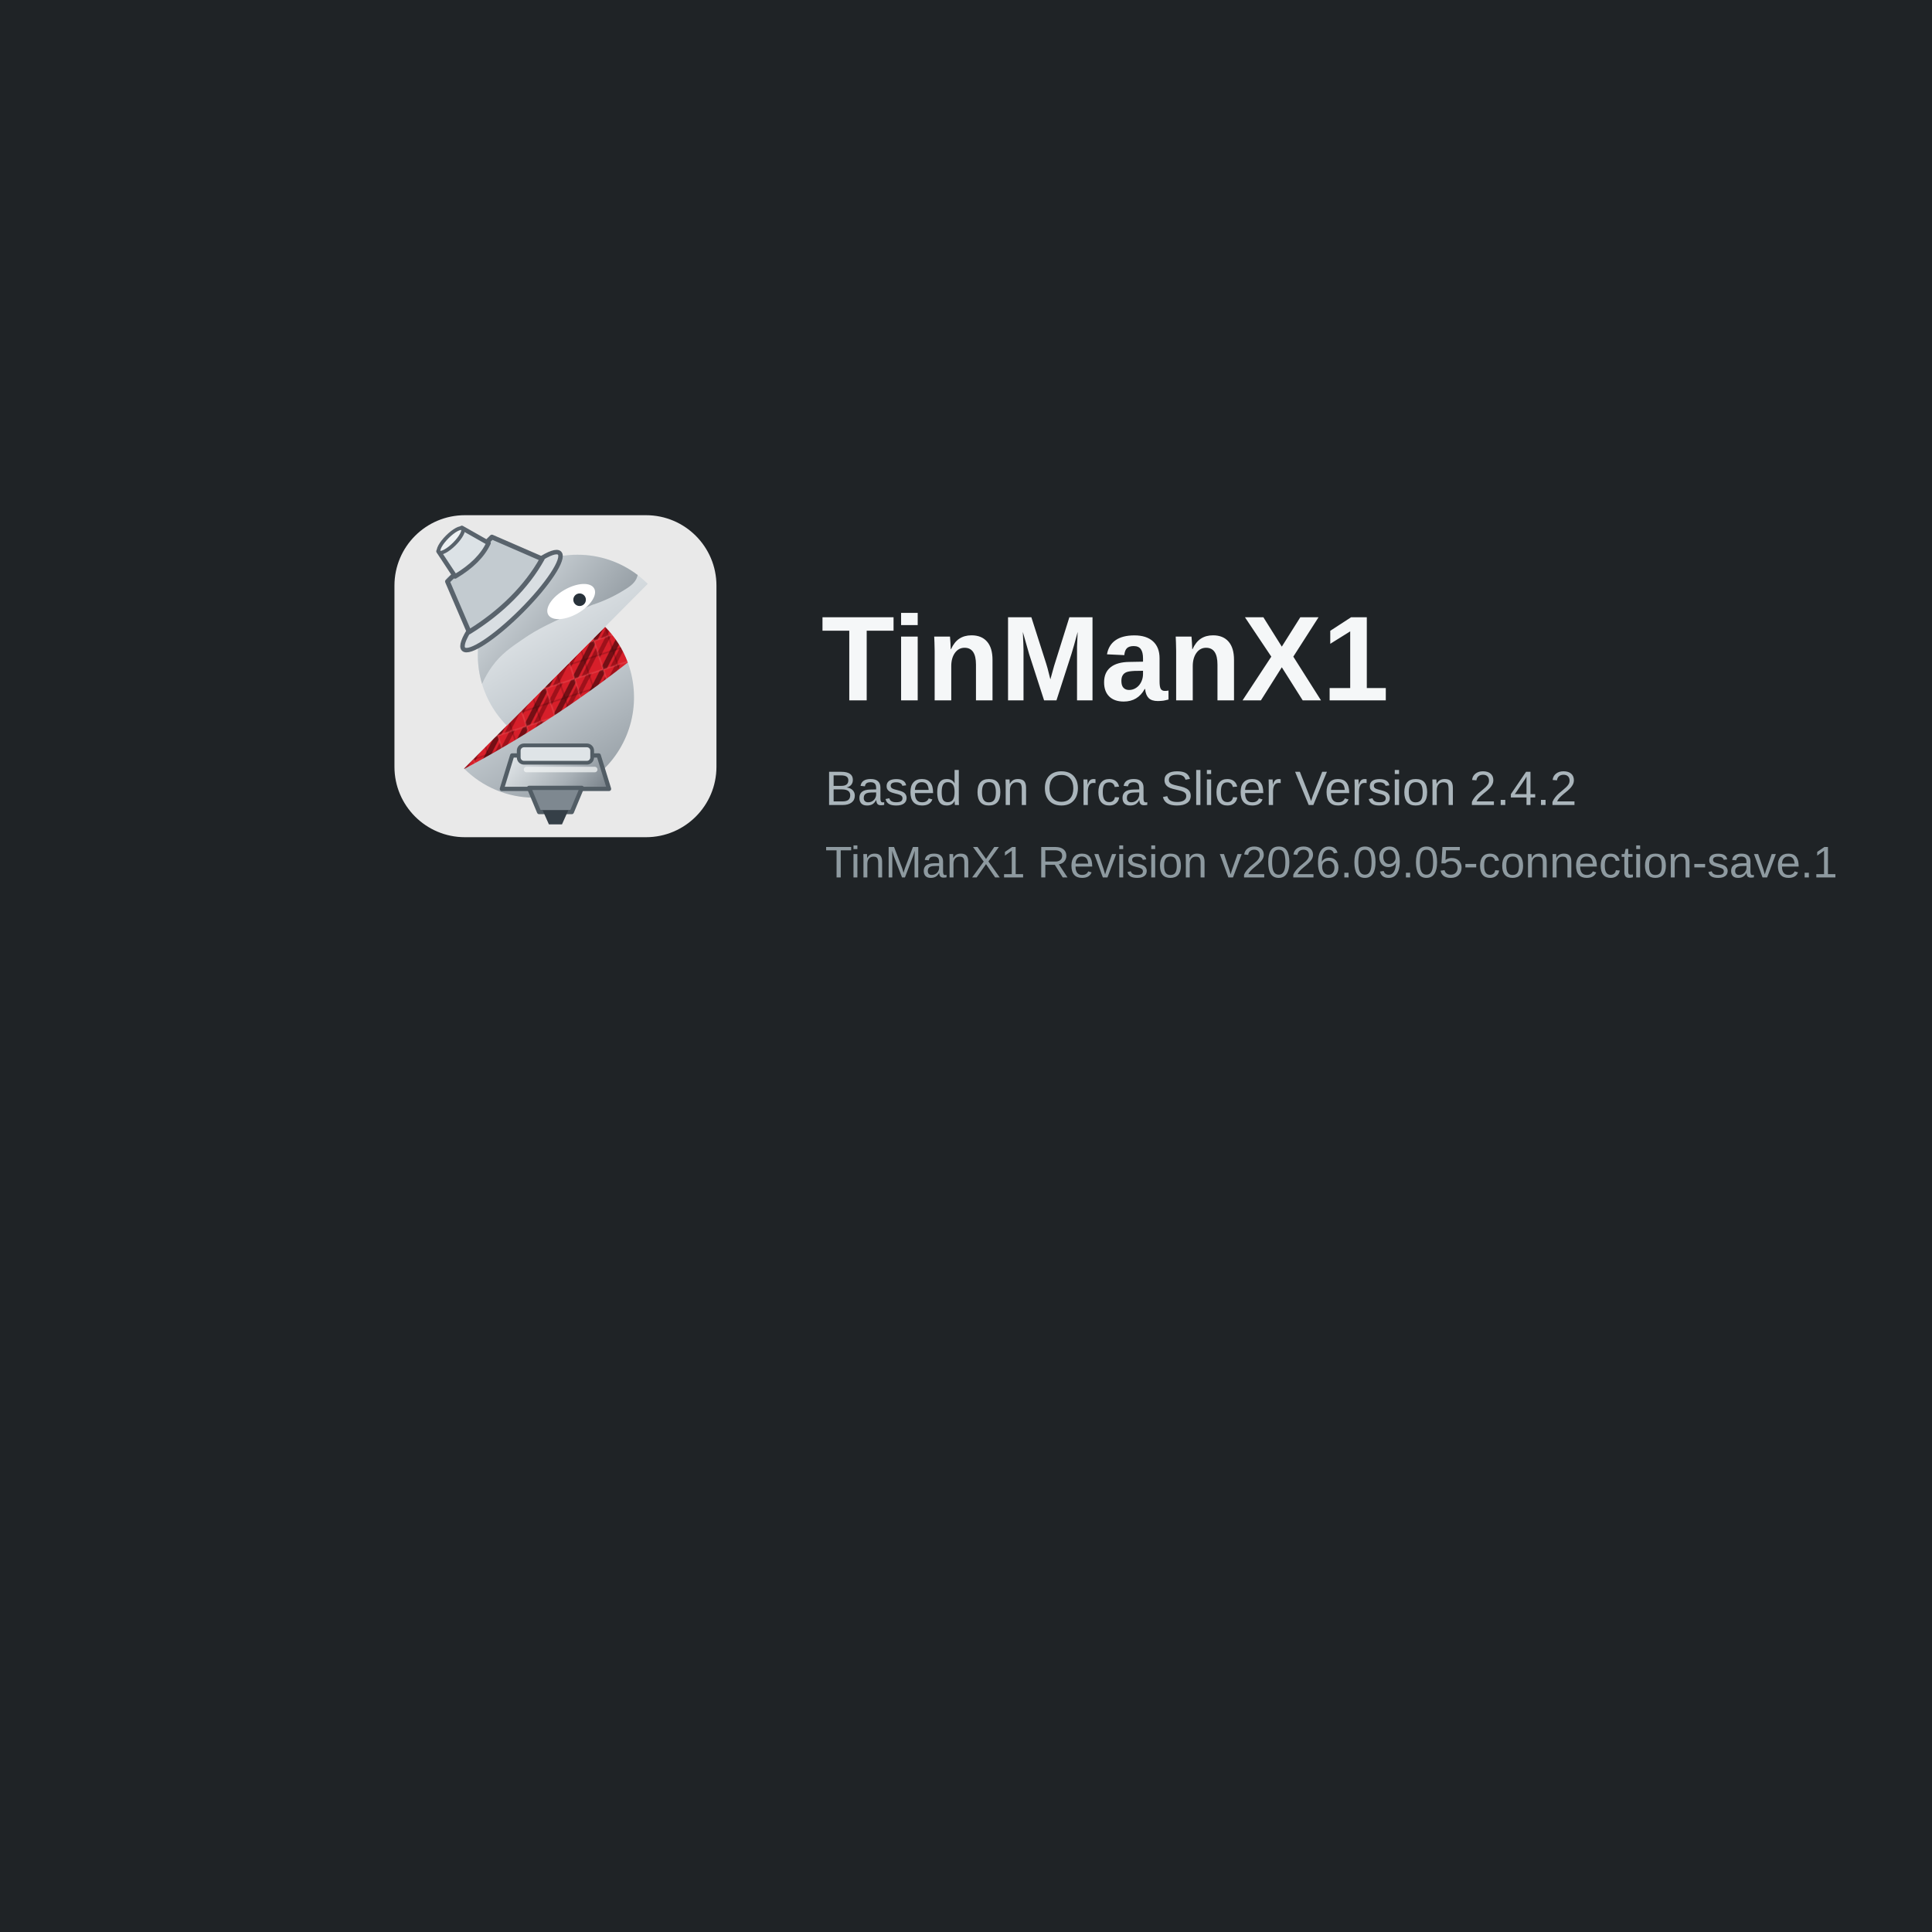
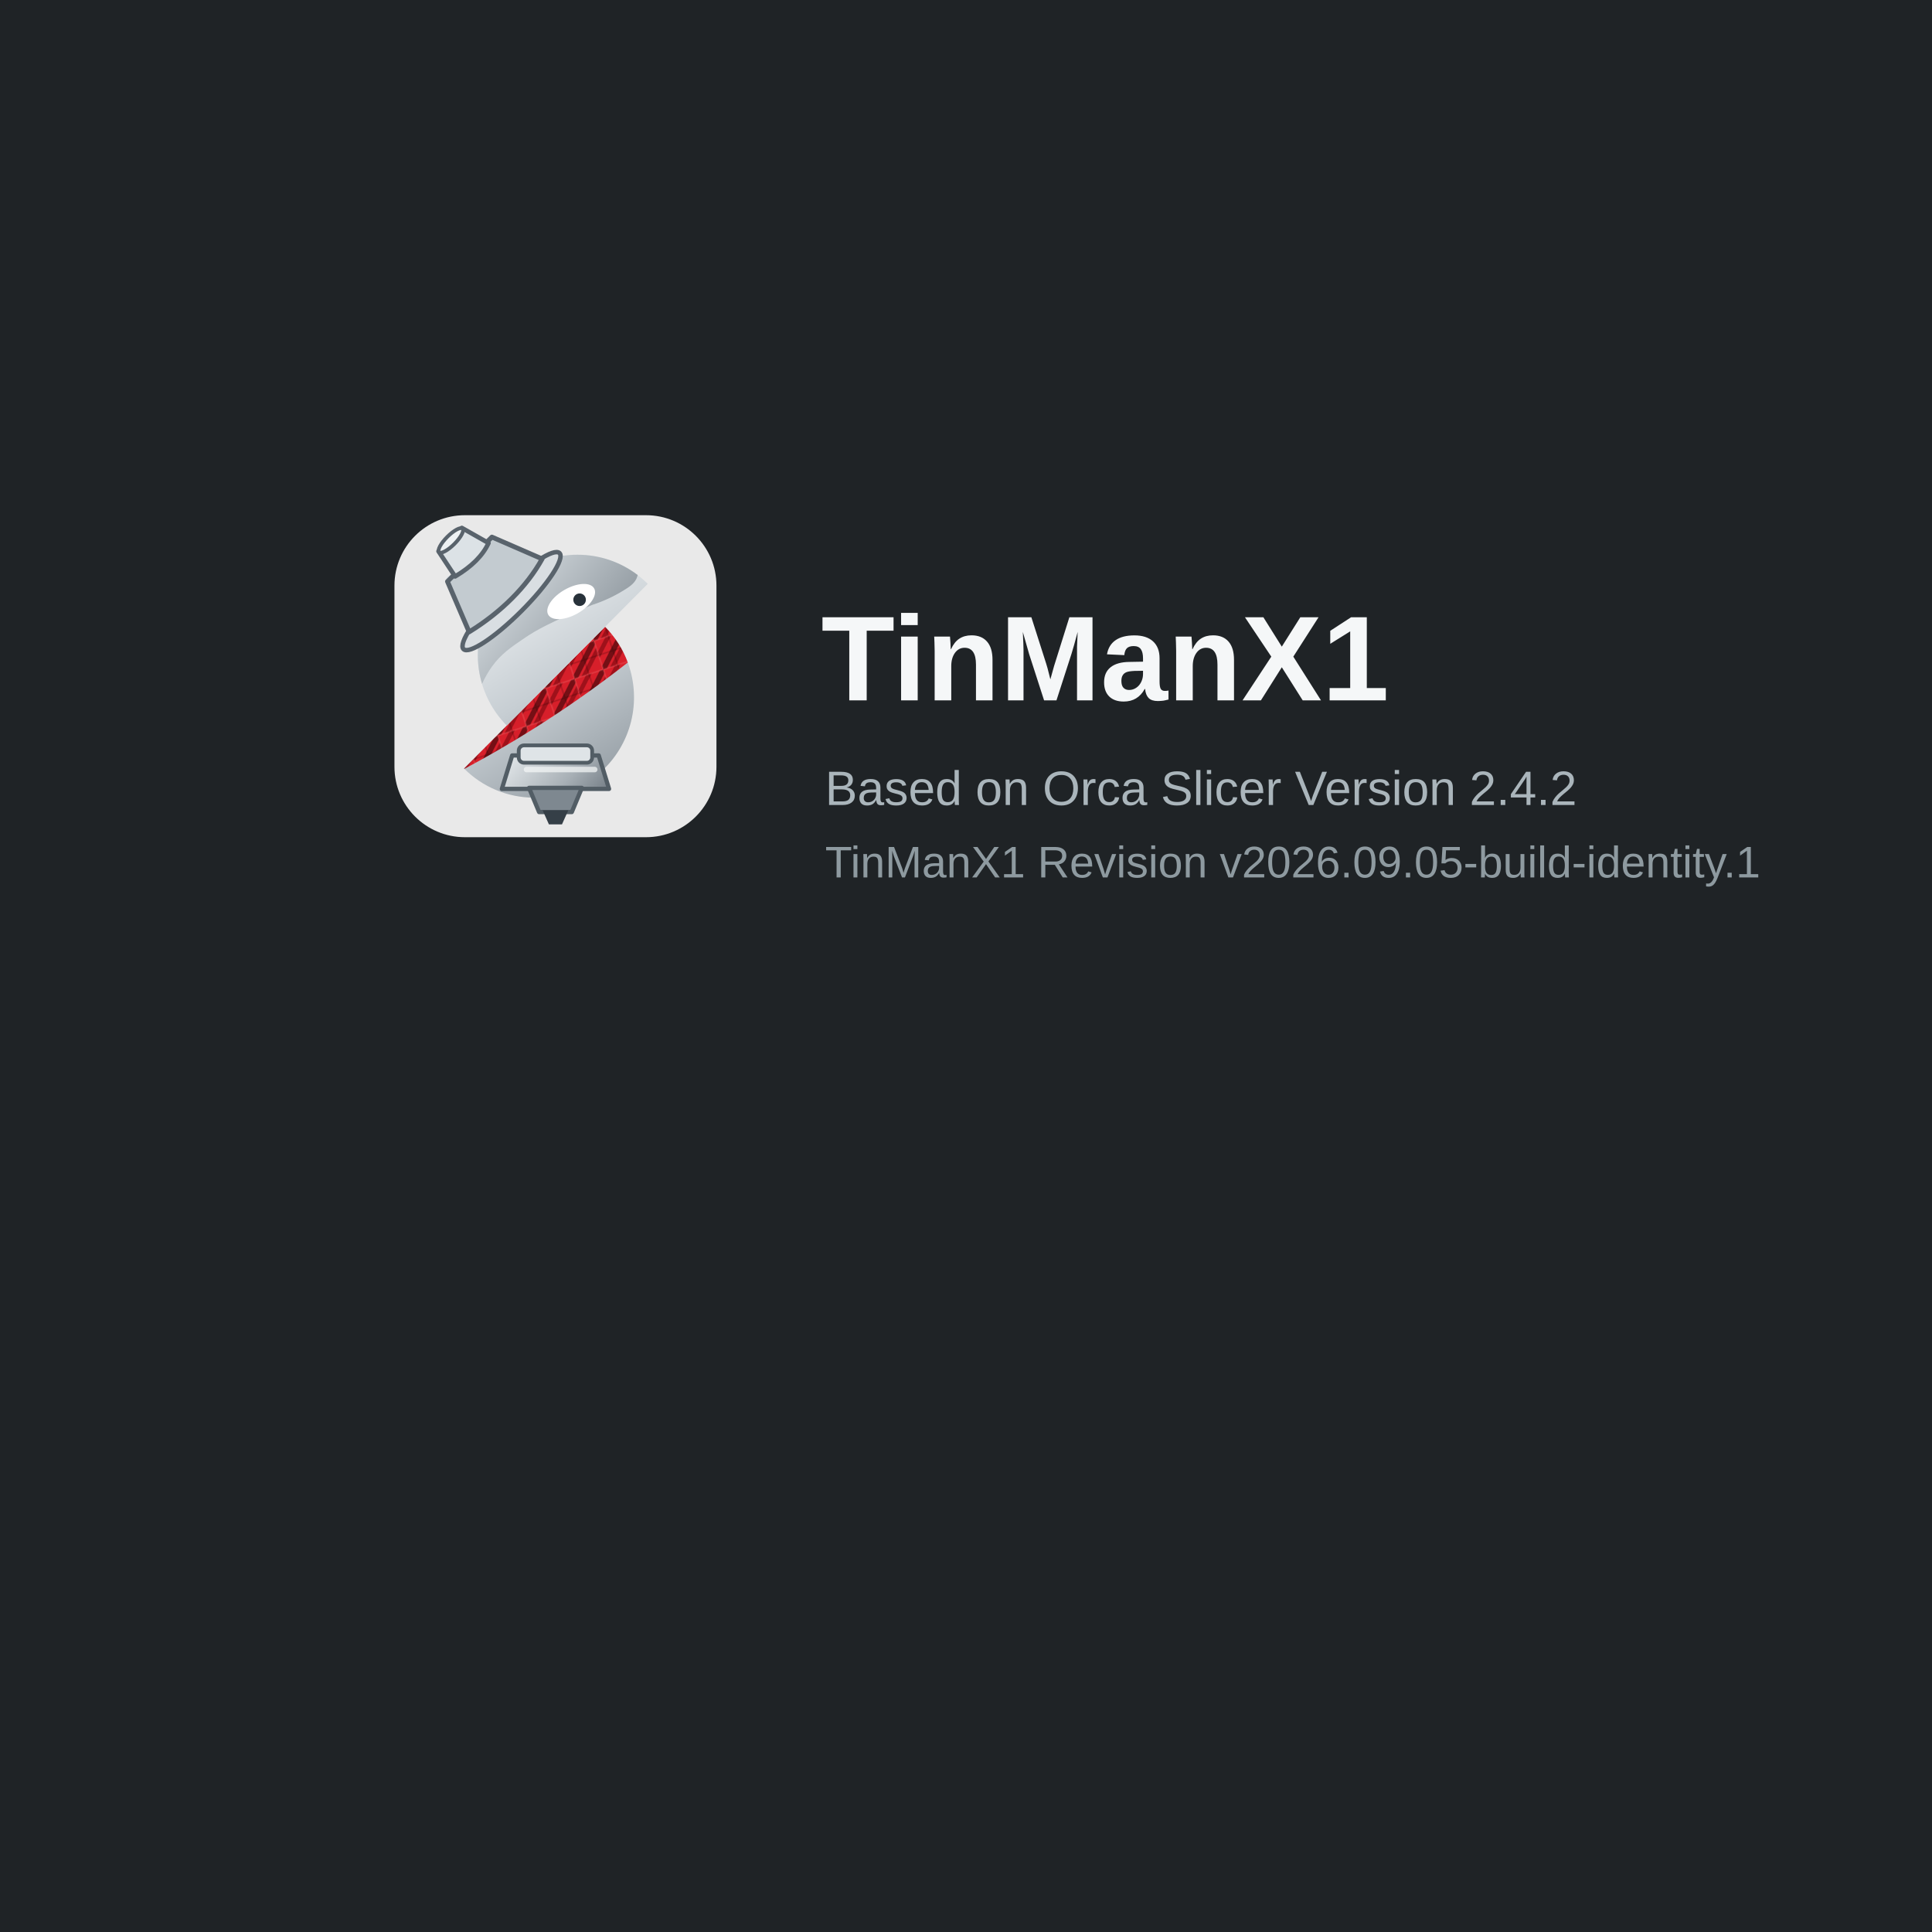
<svg xmlns="http://www.w3.org/2000/svg" width="480" height="480" viewBox="0 0 480 480">
  <defs>
    <linearGradient id="tmxSilver" x1="18" y1="8" x2="47" y2="55" gradientUnits="userSpaceOnUse">
      <stop offset="0" stop-color="#f7f9fa" />
      <stop offset=".52" stop-color="#c7ced3" />
      <stop offset="1" stop-color="#8d969d" />
    </linearGradient>
    <linearGradient id="tmxDarkSilver" x1="19" y1="10" x2="49" y2="35" gradientUnits="userSpaceOnUse">
      <stop offset="0" stop-color="#dce2e6" />
      <stop offset="1" stop-color="#6f7981" />
    </linearGradient>
    <linearGradient id="tmxNozzle" x1="24" y1="43" x2="43" y2="60" gradientUnits="userSpaceOnUse">
      <stop offset="0" stop-color="#eef2f4" />
      <stop offset=".55" stop-color="#a8b0b6" />
      <stop offset="1" stop-color="#59636c" />
    </linearGradient>
    <pattern id="tmxCarbonRed" width="6" height="6" patternUnits="userSpaceOnUse" patternTransform="rotate(-18)">
      <rect width="6" height="6" fill="#D71F2A" />
      <path d="M-2 1 1-2M0 6 6 0M5 8 8 5" fill="none" stroke="#250204" stroke-width="1.05" opacity=".55" />
      <path d="M-2 5 5-2M1 7 7 1" fill="none" stroke="#7c0810" stroke-width=".85" opacity=".62" />
      <path d="M0 0h6v6h-6z" fill="none" stroke="#f06a70" stroke-width=".35" opacity=".28" />
      <path d="M0 3h6M3 0v6" fill="none" stroke="#180102" stroke-width=".28" opacity=".22" />
    </pattern>
  </defs>
  <rect width="480" height="480" fill="#1f2326" />
  <g transform="translate(98 128)">
    <g transform="scale(1.25)">
      <rect width="64" height="64" rx="14" fill="#e9e9e9" />
      <path d="M13.84,50.354a19.7,19.7,0,0,0,13.883,5.79A19.944,19.944,0,0,0,41.858,22.182Z" fill="url(#tmxSilver)" />
      <path d="M41.858,22.181,13.84,50.354l.061.059A220.548,220.548,0,0,0,46.378,29.277a19.964,19.964,0,0,0-4.52-7.1" fill="url(#tmxCarbonRed)" />
      <path d="M36.381,7.856A19.943,19.943,0,0,0,22.327,41.818L50.345,13.646a19.693,19.693,0,0,0-13.964-5.79" fill="url(#tmxSilver)" />
      <path d="M36.381,7.856A19.636,19.636,0,0,0,26.04,10.782a22.742,22.742,0,0,0-5.91-.745,23.084,23.084,0,0,0-9.477,2.124.632.632,0,0,0,.129,1.191,13.52,13.52,0,0,1,8.069,5.137A20.06,20.06,0,0,0,17.41,33.534a19.873,19.873,0,0,1,2-3.488c1.819-2.5,3.743-3.8,6.585-5.723,2.093-1.416,5-3.077,13.359-6.512a28.421,28.421,0,0,0,6.12-2.821c1.4-.831,2.461-1.615,2.8-2.842.024-.086.045-.172.065-.256A19.655,19.655,0,0,0,36.381,7.856" fill="url(#tmxDarkSilver)" />
      <path d="M39.69,14.551c.727,1.285-.728,3.495-3.249,4.937s-5.154,1.569-5.88.284.727-3.495,3.248-4.937,5.154-1.569,5.881-.284" fill="#fff" />
      <circle cx="36.8" cy="16.8" r="1.25" fill="#28323a" />
      <g transform="translate(-17 1) rotate(-45 34.2 12.5) scale(1.05)">
        <ellipse cx="34.25" cy="18.4" rx="12.85" ry="2.65" fill="#d9dee2" stroke="#59636c" stroke-width=".85" />
        <path d="M28.3,7.2h11.9l3.8,9.65c-5.75,1.65-12.65,1.65-19.55,0Z" fill="#c3cbd0" stroke="#59636c" stroke-width=".9" stroke-linejoin="round" />
        <path d="M31.15,1.95h6.25l1.55,5.6c-2.45.9-5.4.9-8.95,0Z" fill="#dce2e6" stroke="#59636c" stroke-width=".85" stroke-linejoin="round" />
        <ellipse cx="34.25" cy="2.15" rx="3.15" ry=".95" fill="#eef2f4" stroke="#59636c" stroke-width=".7" />
      </g>
      <path d="M23.4,47.75h17.2l2.05,6.65H21.35Z" fill="url(#tmxNozzle)" stroke="#525d65" stroke-width=".85" stroke-linejoin="round" />
      <path d="M26.75,54.2h10.5l-2,4.8h-6.5Z" fill="#7e8890" stroke="#525d65" stroke-width=".85" stroke-linejoin="round" />
      <path d="M29.45,58.65h5.1l-1.25,2.8h-2.6Z" fill="#353f47" />
      <rect x="24.7" y="45.75" width="14.6" height="3.45" rx="1.05" fill="#dfe4e7" stroke="#525d65" stroke-width=".75" />
      <path d="M26.25,50.55h13.55" fill="none" stroke="#f4f6f7" stroke-width="1.1" stroke-linecap="round" opacity=".72" />
    </g>
    <text x="106" y="46" font-family="Arial, Helvetica, sans-serif" font-size="30" font-weight="700" fill="#f5f7f8">TinManX1</text>
    <text x="107" y="72" font-family="Arial, Helvetica, sans-serif" font-size="12" fill="#aab5bb">Based on Orca Slicer Version 2.4.2</text>
-     <text x="107" y="90" font-family="Arial, Helvetica, sans-serif" font-size="11" fill="#8e9aa0">TinManX1 Revision v2026.09.05-connection-save.1</text>
+     <text x="107" y="90" font-family="Arial, Helvetica, sans-serif" font-size="11" fill="#8e9aa0">TinManX1 Revision v2026.09.05-build-identity.1</text>
  </g>
</svg>
